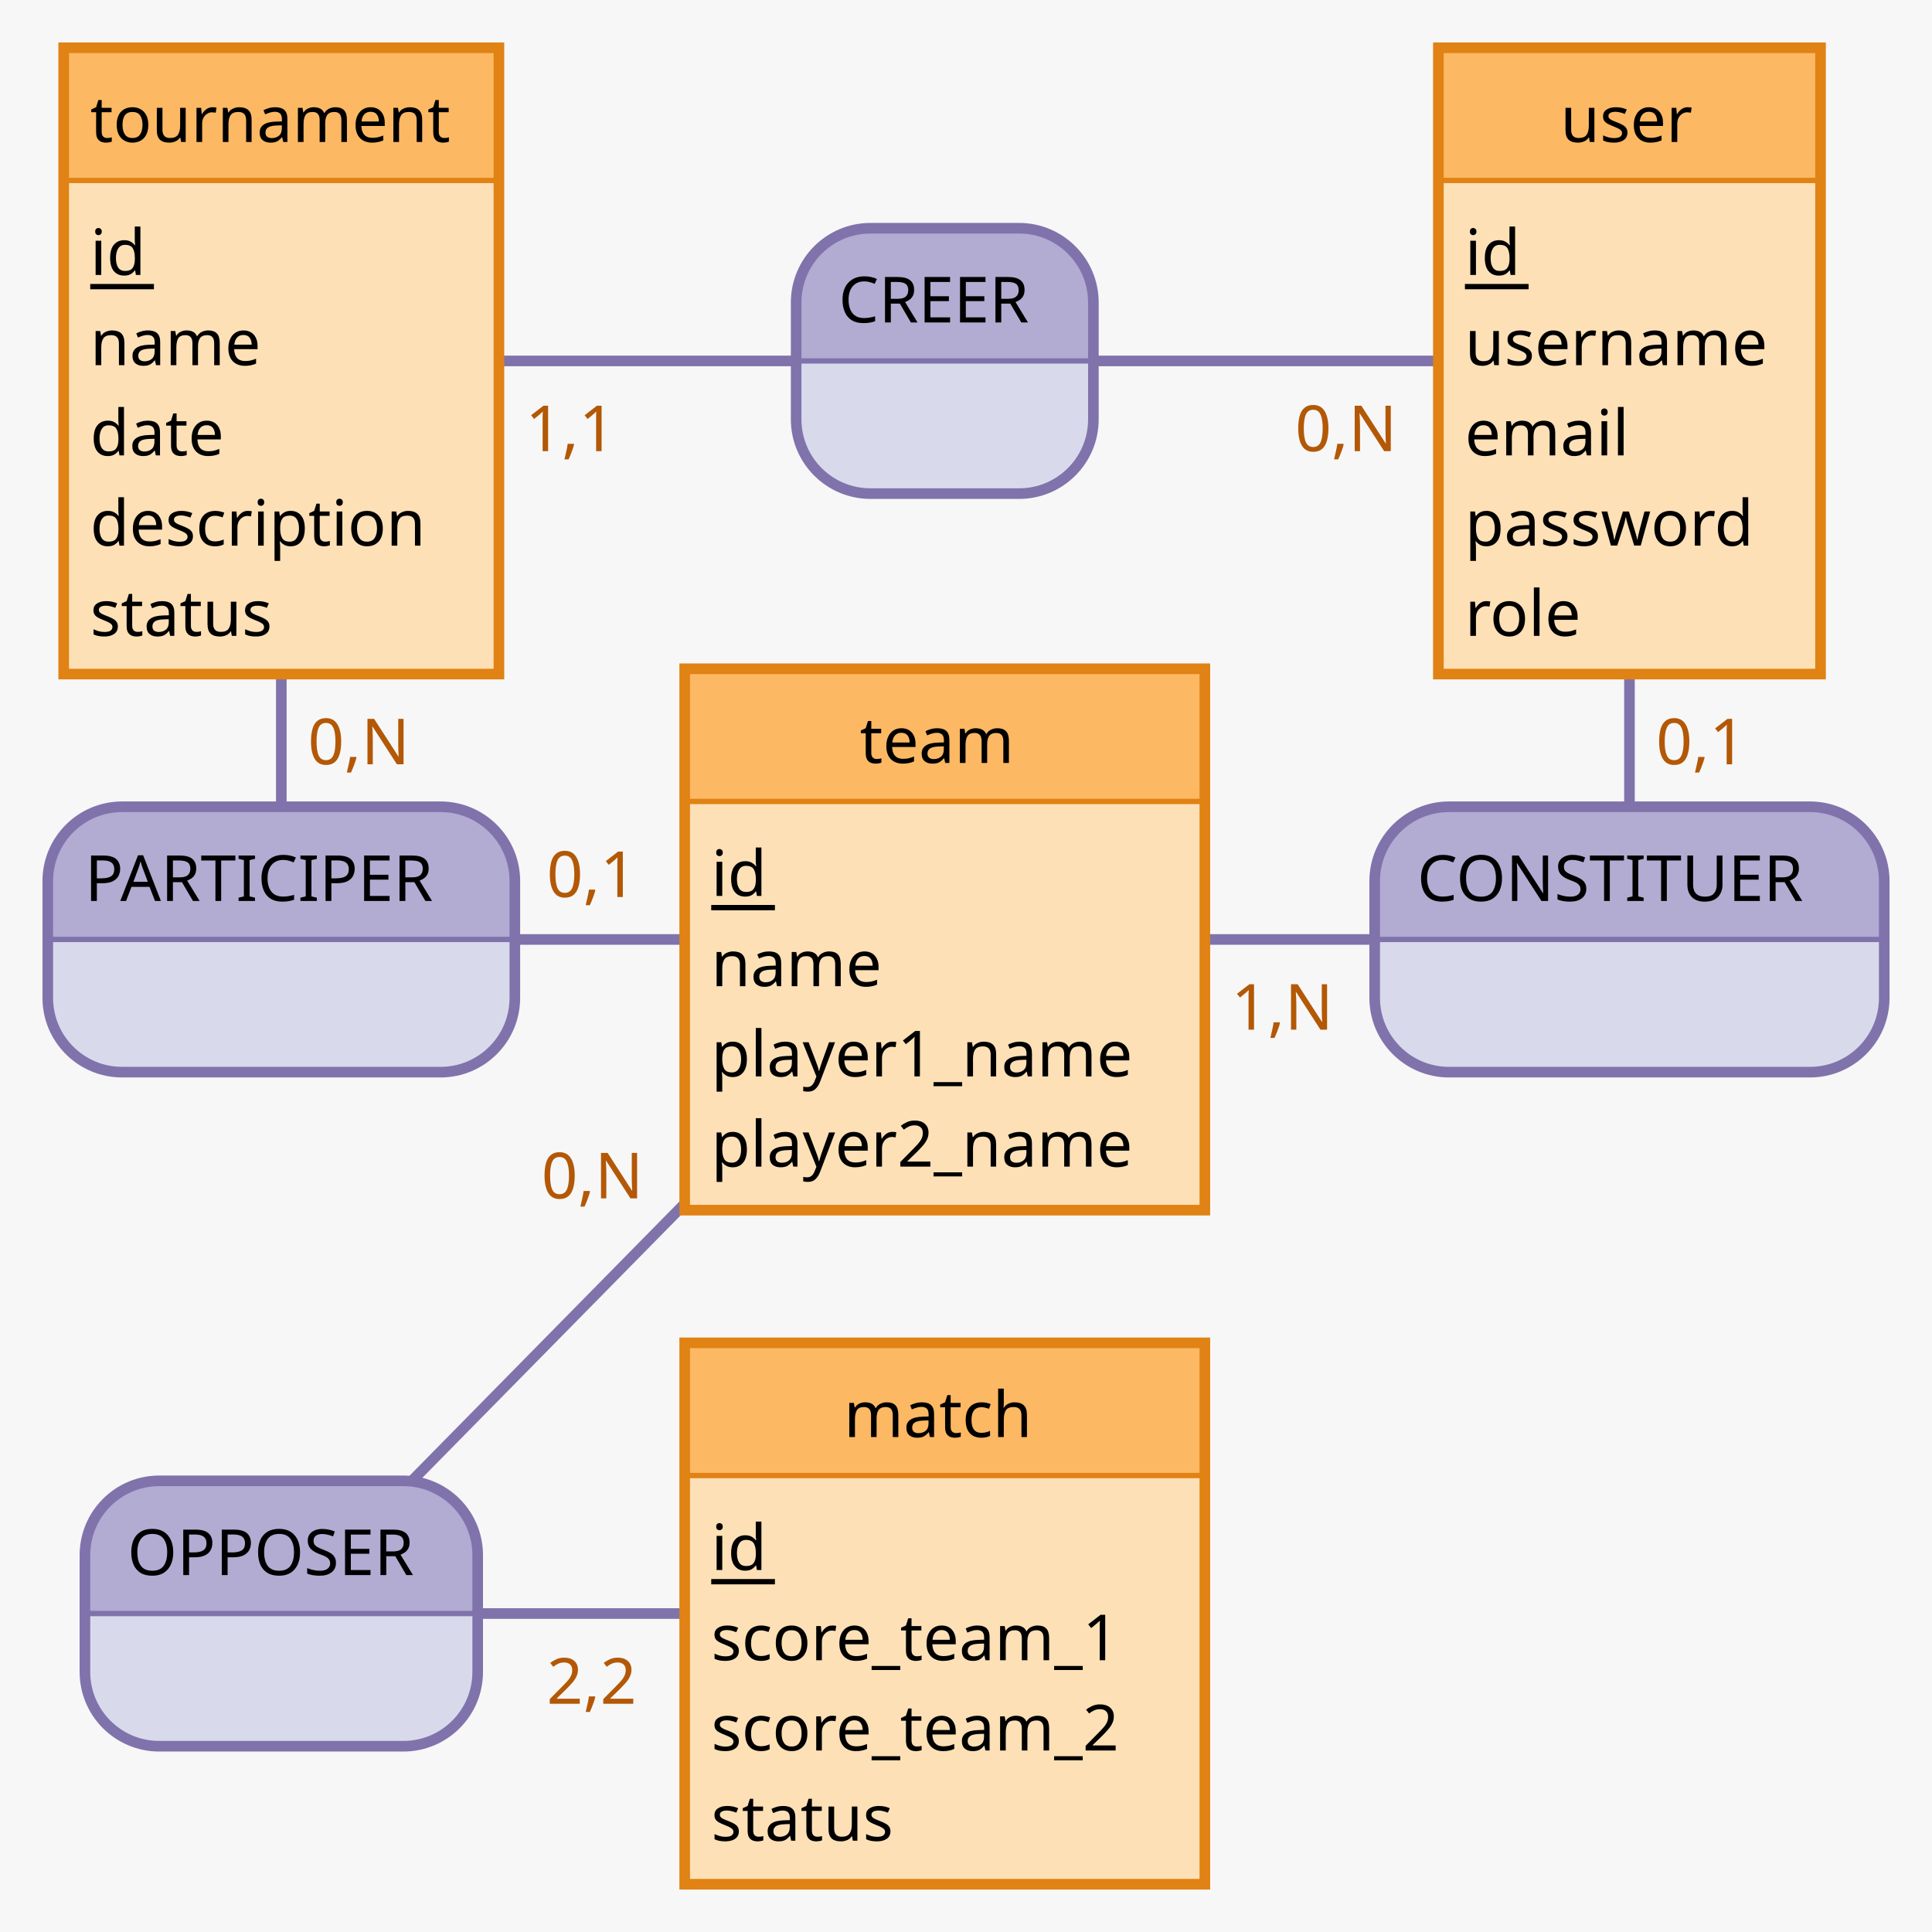
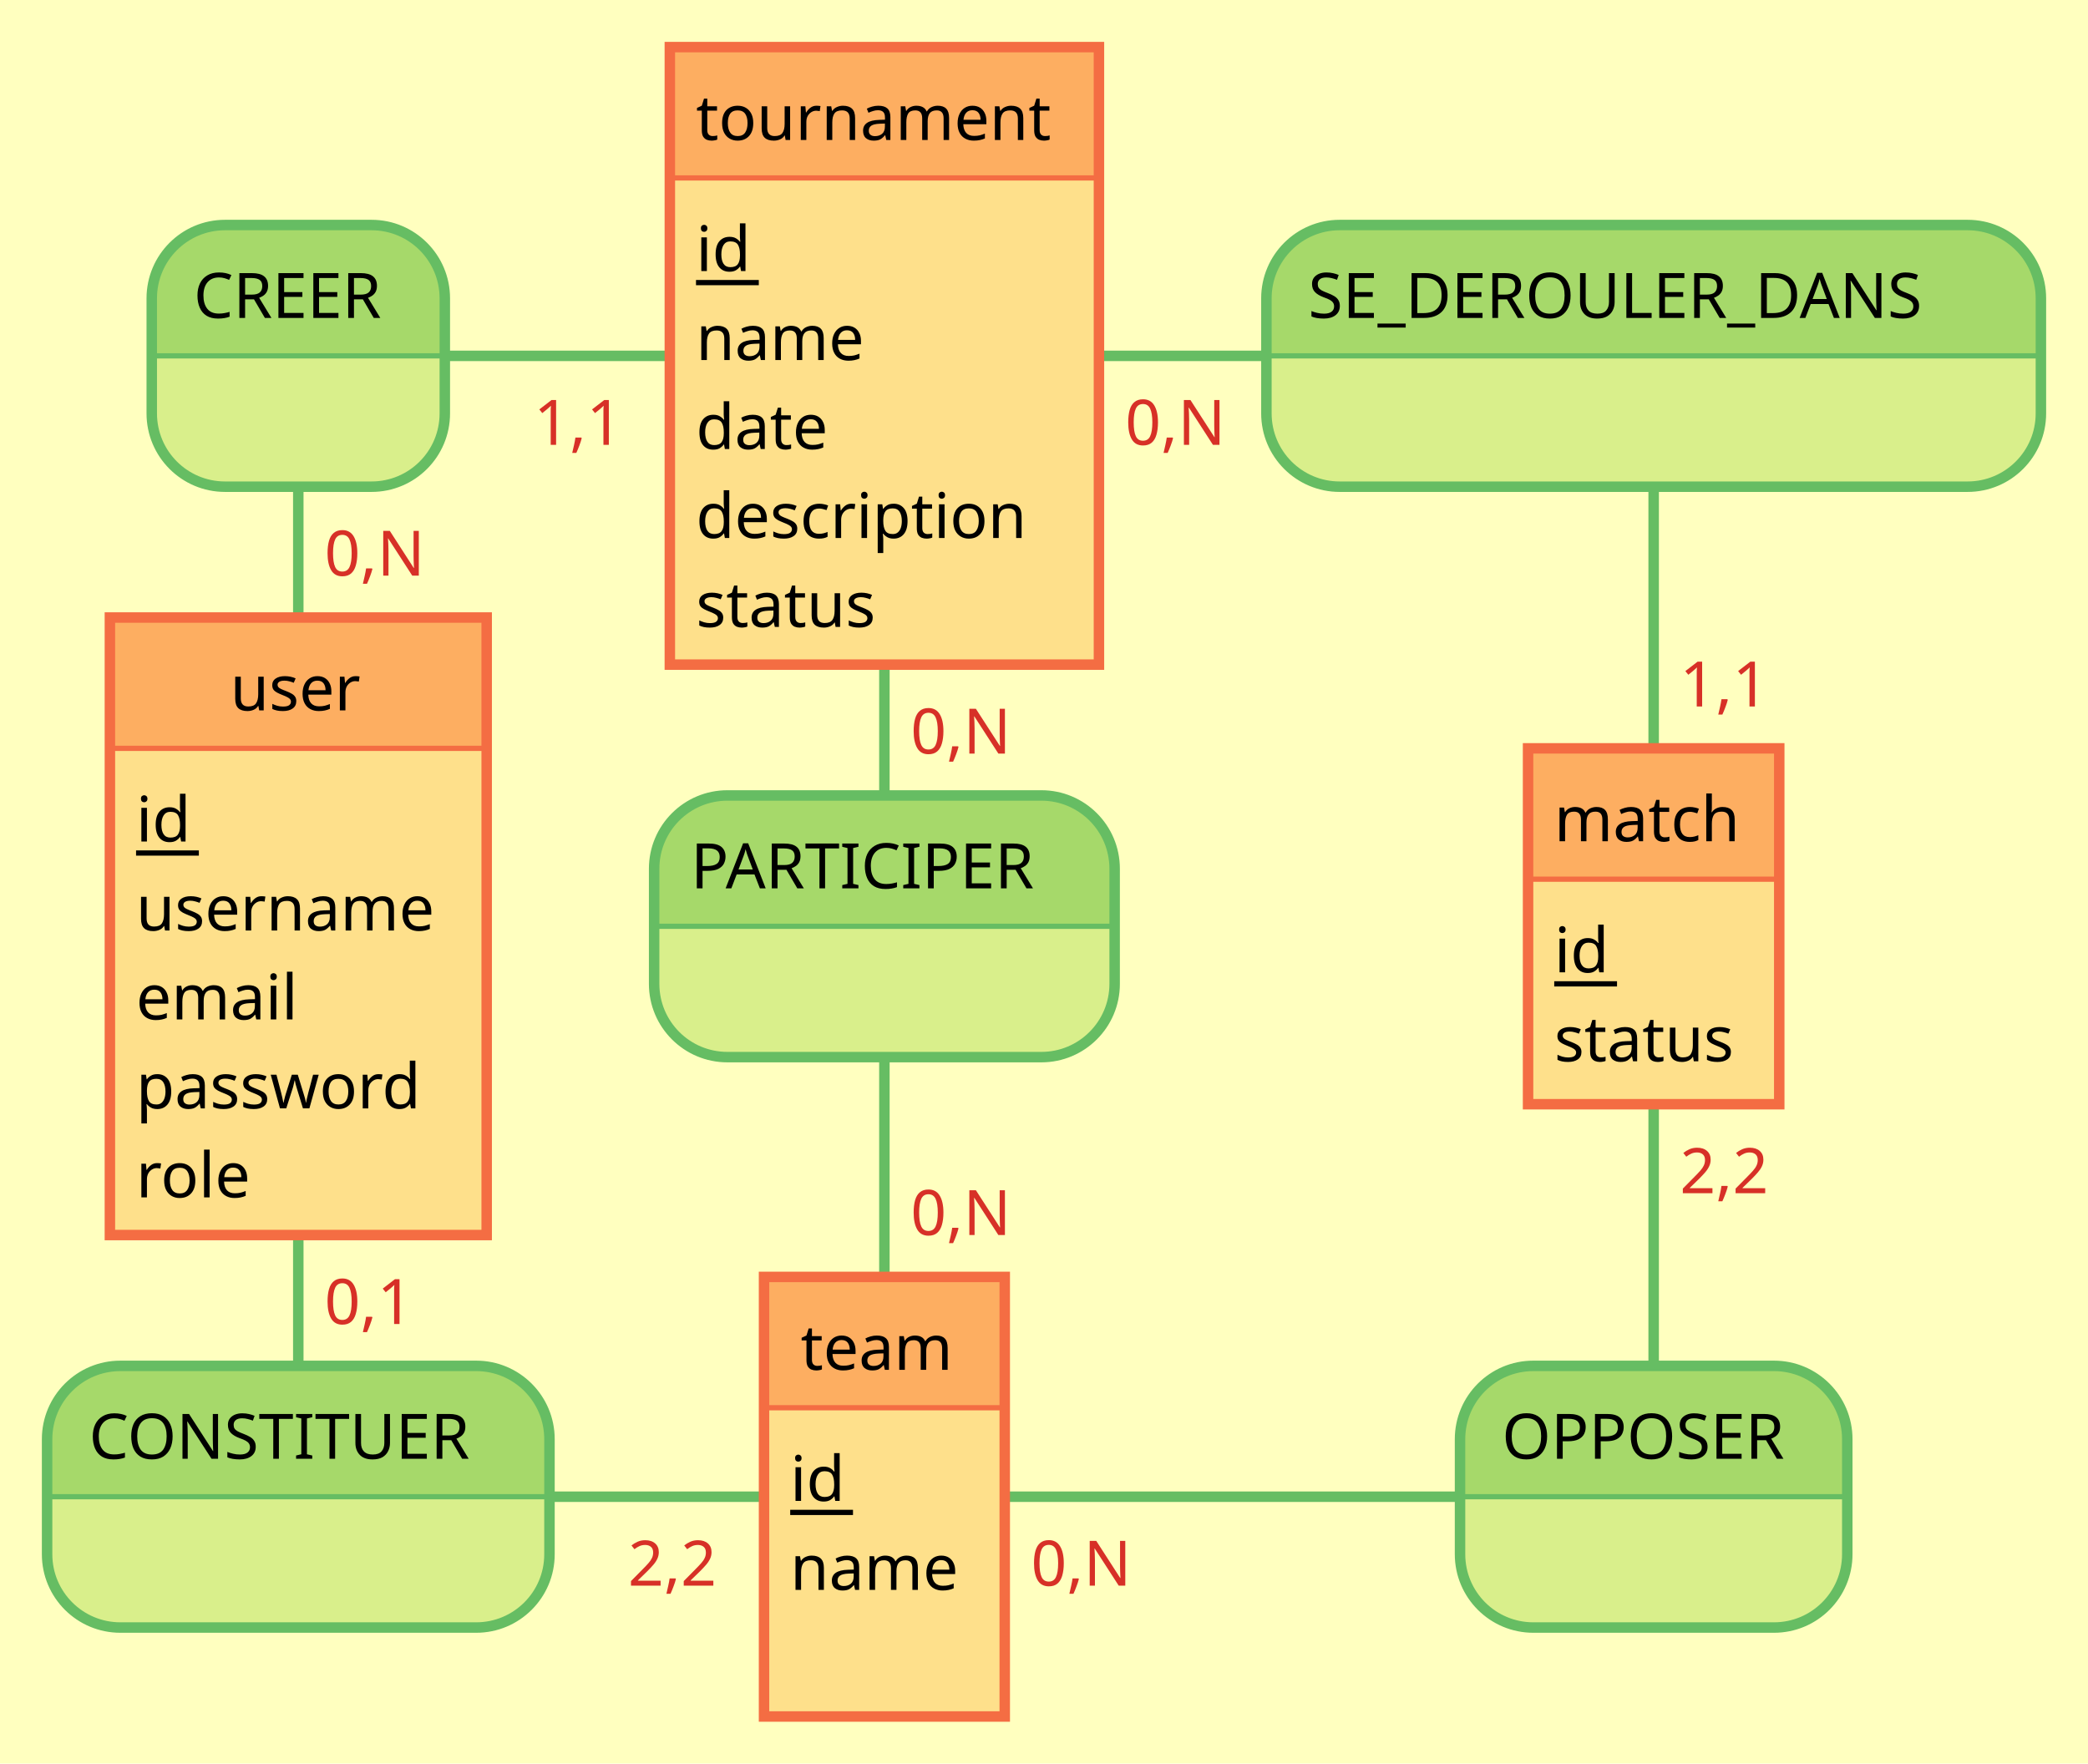
- <svg xmlns="http://www.w3.org/2000/svg" width="364" height="364" viewBox="0 0 364 364">
-   <rect x="0" y="0" width="364" height="364" fill="#f7f7f7" stroke="none" stroke-width="0" />
-   <g class="page_0_141eda7a diagram_page" visibility="visible">
-     <line x1="53" y1="68" x2="178" y2="68" stroke="#8073ac" stroke-width="2" />
-     <line x1="307" y1="68" x2="178" y2="68" stroke="#8073ac" stroke-width="2" />
+ <svg xmlns="http://www.w3.org/2000/svg" width="399" height="337" viewBox="0 0 399 337">
+   <rect x="0" y="0" width="399" height="337" fill="#ffffbf" stroke="none" stroke-width="0" />
+   <g>
+     <line x1="169" y1="68" x2="57" y2="68" stroke="#66bd63" stroke-width="2" />
+     <line x1="57" y1="177" x2="57" y2="68" stroke="#66bd63" stroke-width="2" />
    <g>
-       <path d="M192 43 a14 14 90 0 1 14 14 V68 h-56 V57 a14 14 90 0 1 14 -14" fill="#b2abd2" stroke="#b2abd2" stroke-width="0" />
-       <path d="M206 68 v11 a14 14 90 0 1 -14 14 H164 a14 14 90 0 1 -14 -14 V68 H56" fill="#d8daeb" stroke="#d8daeb" stroke-width="0" />
-       <rect x="150" y="43" width="56" height="50" fill="none" rx="14" stroke="#8073ac" stroke-width="2" />
-       <line x1="150" y1="68" x2="206" y2="68" stroke="#8073ac" stroke-width="1" />
-       <text x="158" y="60.75" fill="#000000" font-family="Verdana" font-size="12">CREER</text>
+       <path d="M71 43 a14 14 90 0 1 14 14 V68 h-56 V57 a14 14 90 0 1 14 -14" fill="#a6d96a" stroke="#a6d96a" stroke-width="0" />
+       <path d="M85 68 v11 a14 14 90 0 1 -14 14 H43 a14 14 90 0 1 -14 -14 V68 H56" fill="#d9ef8b" stroke="#d9ef8b" stroke-width="0" />
+       <rect x="29" y="43" width="56" height="50" fill="none" rx="14" stroke="#66bd63" stroke-width="2" />
+       <line x1="29" y1="68" x2="85" y2="68" stroke="#66bd63" stroke-width="1" />
+       <text x="37" y="60.75" fill="#000000" font-family="Verdana" font-size="12">CREER</text>
    </g>
-     <text x="99" y="85" fill="#b35806" font-family="Verdana" font-size="12">1,1</text>
-     <text x="244" y="85" fill="#b35806" font-family="Verdana" font-size="12">0,N</text>
+     <text x="102" y="85" fill="#d73027" font-family="Verdana" font-size="12">1,1</text>
+     <text x="62" y="110" fill="#d73027" font-family="Verdana" font-size="12">0,N</text>
  </g>
-   <g class="page_0_141eda7a diagram_page" visibility="visible">
-     <line x1="53" y1="68" x2="53" y2="177" stroke="#8073ac" stroke-width="2" />
-     <line x1="178" y1="177" x2="53" y2="177" stroke="#8073ac" stroke-width="2" />
+   <g>
+     <line x1="316" y1="177" x2="316" y2="68" stroke="#66bd63" stroke-width="2" />
+     <line x1="169" y1="68" x2="316" y2="68" stroke="#66bd63" stroke-width="2" />
    <g>
-       <path d="M83 152 a14 14 90 0 1 14 14 V177 h-88 V166 a14 14 90 0 1 14 -14" fill="#b2abd2" stroke="#b2abd2" stroke-width="0" />
-       <path d="M97 177 v11 a14 14 90 0 1 -14 14 H23 a14 14 90 0 1 -14 -14 V177 H88" fill="#d8daeb" stroke="#d8daeb" stroke-width="0" />
-       <rect x="9" y="152" width="88" height="50" fill="none" rx="14" stroke="#8073ac" stroke-width="2" />
-       <line x1="9" y1="177" x2="97" y2="177" stroke="#8073ac" stroke-width="1" />
-       <text x="16" y="169.75" fill="#000000" font-family="Verdana" font-size="12">PARTICIPER</text>
+       <path d="M376 43 a14 14 90 0 1 14 14 V68 h-148 V57 a14 14 90 0 1 14 -14" fill="#a6d96a" stroke="#a6d96a" stroke-width="0" />
+       <path d="M390 68 v11 a14 14 90 0 1 -14 14 H256 a14 14 90 0 1 -14 -14 V68 H148" fill="#d9ef8b" stroke="#d9ef8b" stroke-width="0" />
+       <rect x="242" y="43" width="148" height="50" fill="none" rx="14" stroke="#66bd63" stroke-width="2" />
+       <line x1="242" y1="68" x2="390" y2="68" stroke="#66bd63" stroke-width="1" />
+       <text x="250" y="60.75" fill="#000000" font-family="Verdana" font-size="12">SE_DEROULER_DANS</text>
    </g>
-     <text x="58" y="144" fill="#b35806" font-family="Verdana" font-size="12">0,N</text>
-     <text x="103" y="169" fill="#b35806" font-family="Verdana" font-size="12">0,1</text>
+     <text x="321" y="135" fill="#d73027" font-family="Verdana" font-size="12">1,1</text>
+     <text x="215" y="85" fill="#d73027" font-family="Verdana" font-size="12">0,N</text>
  </g>
-   <g class="page_0_141eda7a diagram_page" visibility="visible">
-     <line x1="178" y1="177" x2="307" y2="177" stroke="#8073ac" stroke-width="2" />
-     <line x1="307" y1="68" x2="307" y2="177" stroke="#8073ac" stroke-width="2" />
+   <g>
+     <line x1="169" y1="68" x2="169" y2="177" stroke="#66bd63" stroke-width="2" />
+     <line x1="169" y1="286" x2="169" y2="177" stroke="#66bd63" stroke-width="2" />
    <g>
-       <path d="M341 152 a14 14 90 0 1 14 14 V177 h-96 V166 a14 14 90 0 1 14 -14" fill="#b2abd2" stroke="#b2abd2" stroke-width="0" />
-       <path d="M355 177 v11 a14 14 90 0 1 -14 14 H273 a14 14 90 0 1 -14 -14 V177 H96" fill="#d8daeb" stroke="#d8daeb" stroke-width="0" />
-       <rect x="259" y="152" width="96" height="50" fill="none" rx="14" stroke="#8073ac" stroke-width="2" />
-       <line x1="259" y1="177" x2="355" y2="177" stroke="#8073ac" stroke-width="1" />
-       <text x="267" y="169.75" fill="#000000" font-family="Verdana" font-size="12">CONSTITUER</text>
+       <path d="M199 152 a14 14 90 0 1 14 14 V177 h-88 V166 a14 14 90 0 1 14 -14" fill="#a6d96a" stroke="#a6d96a" stroke-width="0" />
+       <path d="M213 177 v11 a14 14 90 0 1 -14 14 H139 a14 14 90 0 1 -14 -14 V177 H88" fill="#d9ef8b" stroke="#d9ef8b" stroke-width="0" />
+       <rect x="125" y="152" width="88" height="50" fill="none" rx="14" stroke="#66bd63" stroke-width="2" />
+       <line x1="125" y1="177" x2="213" y2="177" stroke="#66bd63" stroke-width="1" />
+       <text x="132" y="169.75" fill="#000000" font-family="Verdana" font-size="12">PARTICIPER</text>
    </g>
-     <text x="232" y="194" fill="#b35806" font-family="Verdana" font-size="12" style="cursor: pointer;">1,N</text>
-     <text x="312" y="144" fill="#b35806" font-family="Verdana" font-size="12">0,1</text>
+     <text x="174" y="144" fill="#d73027" font-family="Verdana" font-size="12">0,N</text>
+     <text x="174" y="236" fill="#d73027" font-family="Verdana" font-size="12">0,N</text>
  </g>
-   <g class="page_0_141eda7a diagram_page" visibility="visible">
-     <line x1="178" y1="304" x2="53" y2="304" stroke="#8073ac" stroke-width="2" />
-     <line x1="178" y1="177" x2="53" y2="304" stroke="#8073ac" stroke-width="2" />
+   <g>
+     <line x1="169" y1="286" x2="57" y2="286" stroke="#66bd63" stroke-width="2" />
+     <line x1="57" y1="177" x2="57" y2="286" stroke="#66bd63" stroke-width="2" />
    <g>
-       <path d="M76 279 a14 14 90 0 1 14 14 V304 h-74 V293 a14 14 90 0 1 14 -14" fill="#b2abd2" stroke="#b2abd2" stroke-width="0" />
-       <path d="M90 304 v11 a14 14 90 0 1 -14 14 H30 a14 14 90 0 1 -14 -14 V304 H74" fill="#d8daeb" stroke="#d8daeb" stroke-width="0" />
-       <rect x="16" y="279" width="74" height="50" fill="none" rx="14" stroke="#8073ac" stroke-width="2" />
-       <line x1="16" y1="304" x2="90" y2="304" stroke="#8073ac" stroke-width="1" />
-       <text x="24" y="296.75" fill="#000000" font-family="Verdana" font-size="12">OPPOSER</text>
+       <path d="M91 261 a14 14 90 0 1 14 14 V286 h-96 V275 a14 14 90 0 1 14 -14" fill="#a6d96a" stroke="#a6d96a" stroke-width="0" />
+       <path d="M105 286 v11 a14 14 90 0 1 -14 14 H23 a14 14 90 0 1 -14 -14 V286 H96" fill="#d9ef8b" stroke="#d9ef8b" stroke-width="0" />
+       <rect x="9" y="261" width="96" height="50" fill="none" rx="14" stroke="#66bd63" stroke-width="2" />
+       <line x1="9" y1="286" x2="105" y2="286" stroke="#66bd63" stroke-width="1" />
+       <text x="17" y="278.75" fill="#000000" font-family="Verdana" font-size="12">CONSTITUER</text>
    </g>
-     <text x="103" y="321" fill="#b35806" font-family="Verdana" font-size="12">2,2</text>
-     <text x="102" y="225.78" fill="#b35806" font-family="Verdana" font-size="12">0,N</text>
+     <text x="120" y="303" fill="#d73027" font-family="Verdana" font-size="12">2,2</text>
+     <text x="62" y="253" fill="#d73027" font-family="Verdana" font-size="12">0,1</text>
  </g>
-   <g class="page_0_141eda7a diagram_page" visibility="visible">
+   <g>
+     <line x1="316" y1="177" x2="316" y2="286" stroke="#66bd63" stroke-width="2" />
+     <line x1="169" y1="286" x2="316" y2="286" stroke="#66bd63" stroke-width="2" />
    <g>
-       <rect x="12" y="9" width="82" height="25" fill="#fdb863" stroke="none" stroke-width="0" opacity="1" />
-       <rect x="12" y="34" width="82" height="93" fill="#fee0b6" stroke="none" stroke-width="0" opacity="1" />
-       <rect x="12" y="9" width="82" height="118" fill="none" stroke="#e08214" stroke-width="2" opacity="1" />
-       <line x1="12" y1="34" x2="94" y2="34" stroke="#e08214" stroke-width="1" />
+       <path d="M339 261 a14 14 90 0 1 14 14 V286 h-74 V275 a14 14 90 0 1 14 -14" fill="#a6d96a" stroke="#a6d96a" stroke-width="0" />
+       <path d="M353 286 v11 a14 14 90 0 1 -14 14 H293 a14 14 90 0 1 -14 -14 V286 H74" fill="#d9ef8b" stroke="#d9ef8b" stroke-width="0" />
+       <rect x="279" y="261" width="74" height="50" fill="none" rx="14" stroke="#66bd63" stroke-width="2" />
+       <line x1="279" y1="286" x2="353" y2="286" stroke="#66bd63" stroke-width="1" />
+       <text x="287" y="278.75" fill="#000000" font-family="Verdana" font-size="12">OPPOSER</text>
    </g>
-     <text x="17" y="26.75" fill="#000000" font-family="Verdana" font-size="12">tournament</text>
-     <text x="17" y="51.8" fill="#000000" font-family="Verdana" font-size="12">id</text>
-     <line x1="17" y1="54" x2="29" y2="54" stroke="#000000" stroke-width="1" />
-     <text x="17" y="68.8" fill="#000000" font-family="Verdana" font-size="12">name</text>
-     <text x="17" y="85.8" fill="#000000" font-family="Verdana" font-size="12">date</text>
-     <text x="17" y="102.8" fill="#000000" font-family="Verdana" font-size="12">description</text>
-     <text x="17" y="119.8" fill="#000000" font-family="Verdana" font-size="12">status</text>
+     <text x="321" y="228" fill="#d73027" font-family="Verdana" font-size="12">2,2</text>
+     <text x="197" y="303" fill="#d73027" font-family="Verdana" font-size="12">0,N</text>
  </g>
-   <g class="page_0_141eda7a diagram_page" visibility="visible">
+   <g>
    <g>
-       <rect x="271" y="9" width="72" height="25" fill="#fdb863" stroke="none" stroke-width="0" opacity="1" />
-       <rect x="271" y="34" width="72" height="93" fill="#fee0b6" stroke="none" stroke-width="0" opacity="1" />
-       <rect x="271" y="9" width="72" height="118" fill="none" stroke="#e08214" stroke-width="2" opacity="1" />
-       <line x1="271" y1="34" x2="343" y2="34" stroke="#e08214" stroke-width="1" />
+       <rect x="128" y="9" width="82" height="25" fill="#fdae61" stroke="none" stroke-width="0" opacity="1" />
+       <rect x="128" y="34" width="82" height="93" fill="#fee08b" stroke="none" stroke-width="0" opacity="1" />
+       <rect x="128" y="9" width="82" height="118" fill="none" stroke="#f46d43" stroke-width="2" opacity="1" />
+       <line x1="128" y1="34" x2="210" y2="34" stroke="#f46d43" stroke-width="1" />
    </g>
-     <text x="294" y="26.75" fill="#000000" font-family="Verdana" font-size="12">user</text>
-     <text x="276" y="51.8" fill="#000000" font-family="Verdana" font-size="12">id</text>
-     <line x1="276" y1="54" x2="288" y2="54" stroke="#000000" stroke-width="1" />
-     <text x="276" y="68.8" fill="#000000" font-family="Verdana" font-size="12">username</text>
-     <text x="276" y="85.8" fill="#000000" font-family="Verdana" font-size="12">email</text>
-     <text x="276" y="102.8" fill="#000000" font-family="Verdana" font-size="12">password</text>
-     <text x="276" y="119.8" fill="#000000" font-family="Verdana" font-size="12">role</text>
+     <text x="133" y="26.75" fill="#000000" font-family="Verdana" font-size="12">tournament</text>
+     <text x="133" y="51.8" fill="#000000" font-family="Verdana" font-size="12">id</text>
+     <line x1="133" y1="54" x2="145" y2="54" stroke="#000000" stroke-width="1" />
+     <text x="133" y="68.8" fill="#000000" font-family="Verdana" font-size="12">name</text>
+     <text x="133" y="85.8" fill="#000000" font-family="Verdana" font-size="12">date</text>
+     <text x="133" y="102.8" fill="#000000" font-family="Verdana" font-size="12">description</text>
+     <text x="133" y="119.8" fill="#000000" font-family="Verdana" font-size="12">status</text>
  </g>
-   <g class="page_0_141eda7a diagram_page" visibility="visible">
+   <g>
    <g>
-       <rect x="129" y="126" width="98" height="25" fill="#fdb863" stroke="none" stroke-width="0" opacity="1" />
-       <rect x="129" y="151" width="98" height="77" fill="#fee0b6" stroke="none" stroke-width="0" opacity="1" />
-       <rect x="129" y="126" width="98" height="102" fill="none" stroke="#e08214" stroke-width="2" opacity="1" />
-       <line x1="129" y1="151" x2="227" y2="151" stroke="#e08214" stroke-width="1" />
+       <rect x="21" y="118" width="72" height="25" fill="#fdae61" stroke="none" stroke-width="0" opacity="1" />
+       <rect x="21" y="143" width="72" height="93" fill="#fee08b" stroke="none" stroke-width="0" opacity="1" />
+       <rect x="21" y="118" width="72" height="118" fill="none" stroke="#f46d43" stroke-width="2" opacity="1" />
+       <line x1="21" y1="143" x2="93" y2="143" stroke="#f46d43" stroke-width="1" />
    </g>
-     <text x="162" y="143.75" fill="#000000" font-family="Verdana" font-size="12">team</text>
-     <text x="134" y="168.8" fill="#000000" font-family="Verdana" font-size="12">id</text>
-     <line x1="134" y1="171" x2="146" y2="171" stroke="#000000" stroke-width="1" />
-     <text x="134" y="185.8" fill="#000000" font-family="Verdana" font-size="12">name</text>
-     <text x="134" y="202.8" fill="#000000" font-family="Verdana" font-size="12">player1_name</text>
-     <text x="134" y="219.8" fill="#000000" font-family="Verdana" font-size="12">player2_name</text>
+     <text x="44" y="135.75" fill="#000000" font-family="Verdana" font-size="12">user</text>
+     <text x="26" y="160.8" fill="#000000" font-family="Verdana" font-size="12">id</text>
+     <line x1="26" y1="163" x2="38" y2="163" stroke="#000000" stroke-width="1" />
+     <text x="26" y="177.8" fill="#000000" font-family="Verdana" font-size="12">username</text>
+     <text x="26" y="194.8" fill="#000000" font-family="Verdana" font-size="12">email</text>
+     <text x="26" y="211.8" fill="#000000" font-family="Verdana" font-size="12">password</text>
+     <text x="26" y="228.8" fill="#000000" font-family="Verdana" font-size="12">role</text>
  </g>
-   <g class="page_0_141eda7a diagram_page" visibility="visible">
+   <g>
    <g>
-       <rect x="129" y="253" width="98" height="25" fill="#fdb863" stroke="none" stroke-width="0" opacity="1" />
-       <rect x="129" y="278" width="98" height="77" fill="#fee0b6" stroke="none" stroke-width="0" opacity="1" />
-       <rect x="129" y="253" width="98" height="102" fill="none" stroke="#e08214" stroke-width="2" opacity="1" />
-       <line x1="129" y1="278" x2="227" y2="278" stroke="#e08214" stroke-width="1" />
+       <rect x="292" y="143" width="48" height="25" fill="#fdae61" stroke="none" stroke-width="0" opacity="1" />
+       <rect x="292" y="168" width="48" height="43" fill="#fee08b" stroke="none" stroke-width="0" opacity="1" />
+       <rect x="292" y="143" width="48" height="68" fill="none" stroke="#f46d43" stroke-width="2" opacity="1" />
+       <line x1="292" y1="168" x2="340" y2="168" stroke="#f46d43" stroke-width="1" />
    </g>
-     <text x="159" y="270.75" fill="#000000" font-family="Verdana" font-size="12">match</text>
-     <text x="134" y="295.8" fill="#000000" font-family="Verdana" font-size="12">id</text>
-     <line x1="134" y1="298" x2="146" y2="298" stroke="#000000" stroke-width="1" />
-     <text x="134" y="312.8" fill="#000000" font-family="Verdana" font-size="12">score_team_1</text>
-     <text x="134" y="329.8" fill="#000000" font-family="Verdana" font-size="12">score_team_2</text>
-     <text x="134" y="346.8" fill="#000000" font-family="Verdana" font-size="12">status</text>
+     <text x="297" y="160.75" fill="#000000" font-family="Verdana" font-size="12">match</text>
+     <text x="297" y="185.8" fill="#000000" font-family="Verdana" font-size="12">id</text>
+     <line x1="297" y1="188" x2="309" y2="188" stroke="#000000" stroke-width="1" />
+     <text x="297" y="202.8" fill="#000000" font-family="Verdana" font-size="12">status</text>
  </g>
-   <rect id="top_overlay_141eda7a" x="0" y="0" width="100%" height="40" fill="#542788" stroke-width="0" opacity="0.9" visibility="hidden" />
-   <text id="top_note_141eda7a" text-anchor="middle" x="182" y="24" fill="#f7f7f7" font-family="Verdana" font-size="14" visibility="hidden" />
-   <rect id="bottom_overlay_141eda7a" x="0" y="324" width="100%" height="40" fill="#542788" stroke-width="0" opacity="0.9" visibility="hidden" />
-   <text id="bottom_note_141eda7a" text-anchor="middle" x="182" y="348" fill="#f7f7f7" font-family="Verdana" font-size="14" visibility="hidden" />
+   <g>
+     <g>
+       <rect x="146" y="244" width="46" height="25" fill="#fdae61" stroke="none" stroke-width="0" opacity="1" />
+       <rect x="146" y="269" width="46" height="59" fill="#fee08b" stroke="none" stroke-width="0" opacity="1" />
+       <rect x="146" y="244" width="46" height="84" fill="none" stroke="#f46d43" stroke-width="2" opacity="1" />
+       <line x1="146" y1="269" x2="192" y2="269" stroke="#f46d43" stroke-width="1" />
+     </g>
+     <text x="153" y="261.75" fill="#000000" font-family="Verdana" font-size="12">team</text>
+     <text x="151" y="286.8" fill="#000000" font-family="Verdana" font-size="12">id</text>
+     <line x1="151" y1="289" x2="163" y2="289" stroke="#000000" stroke-width="1" />
+     <text x="151" y="303.8" fill="#000000" font-family="Verdana" font-size="12">name</text>
+   </g>
</svg>
